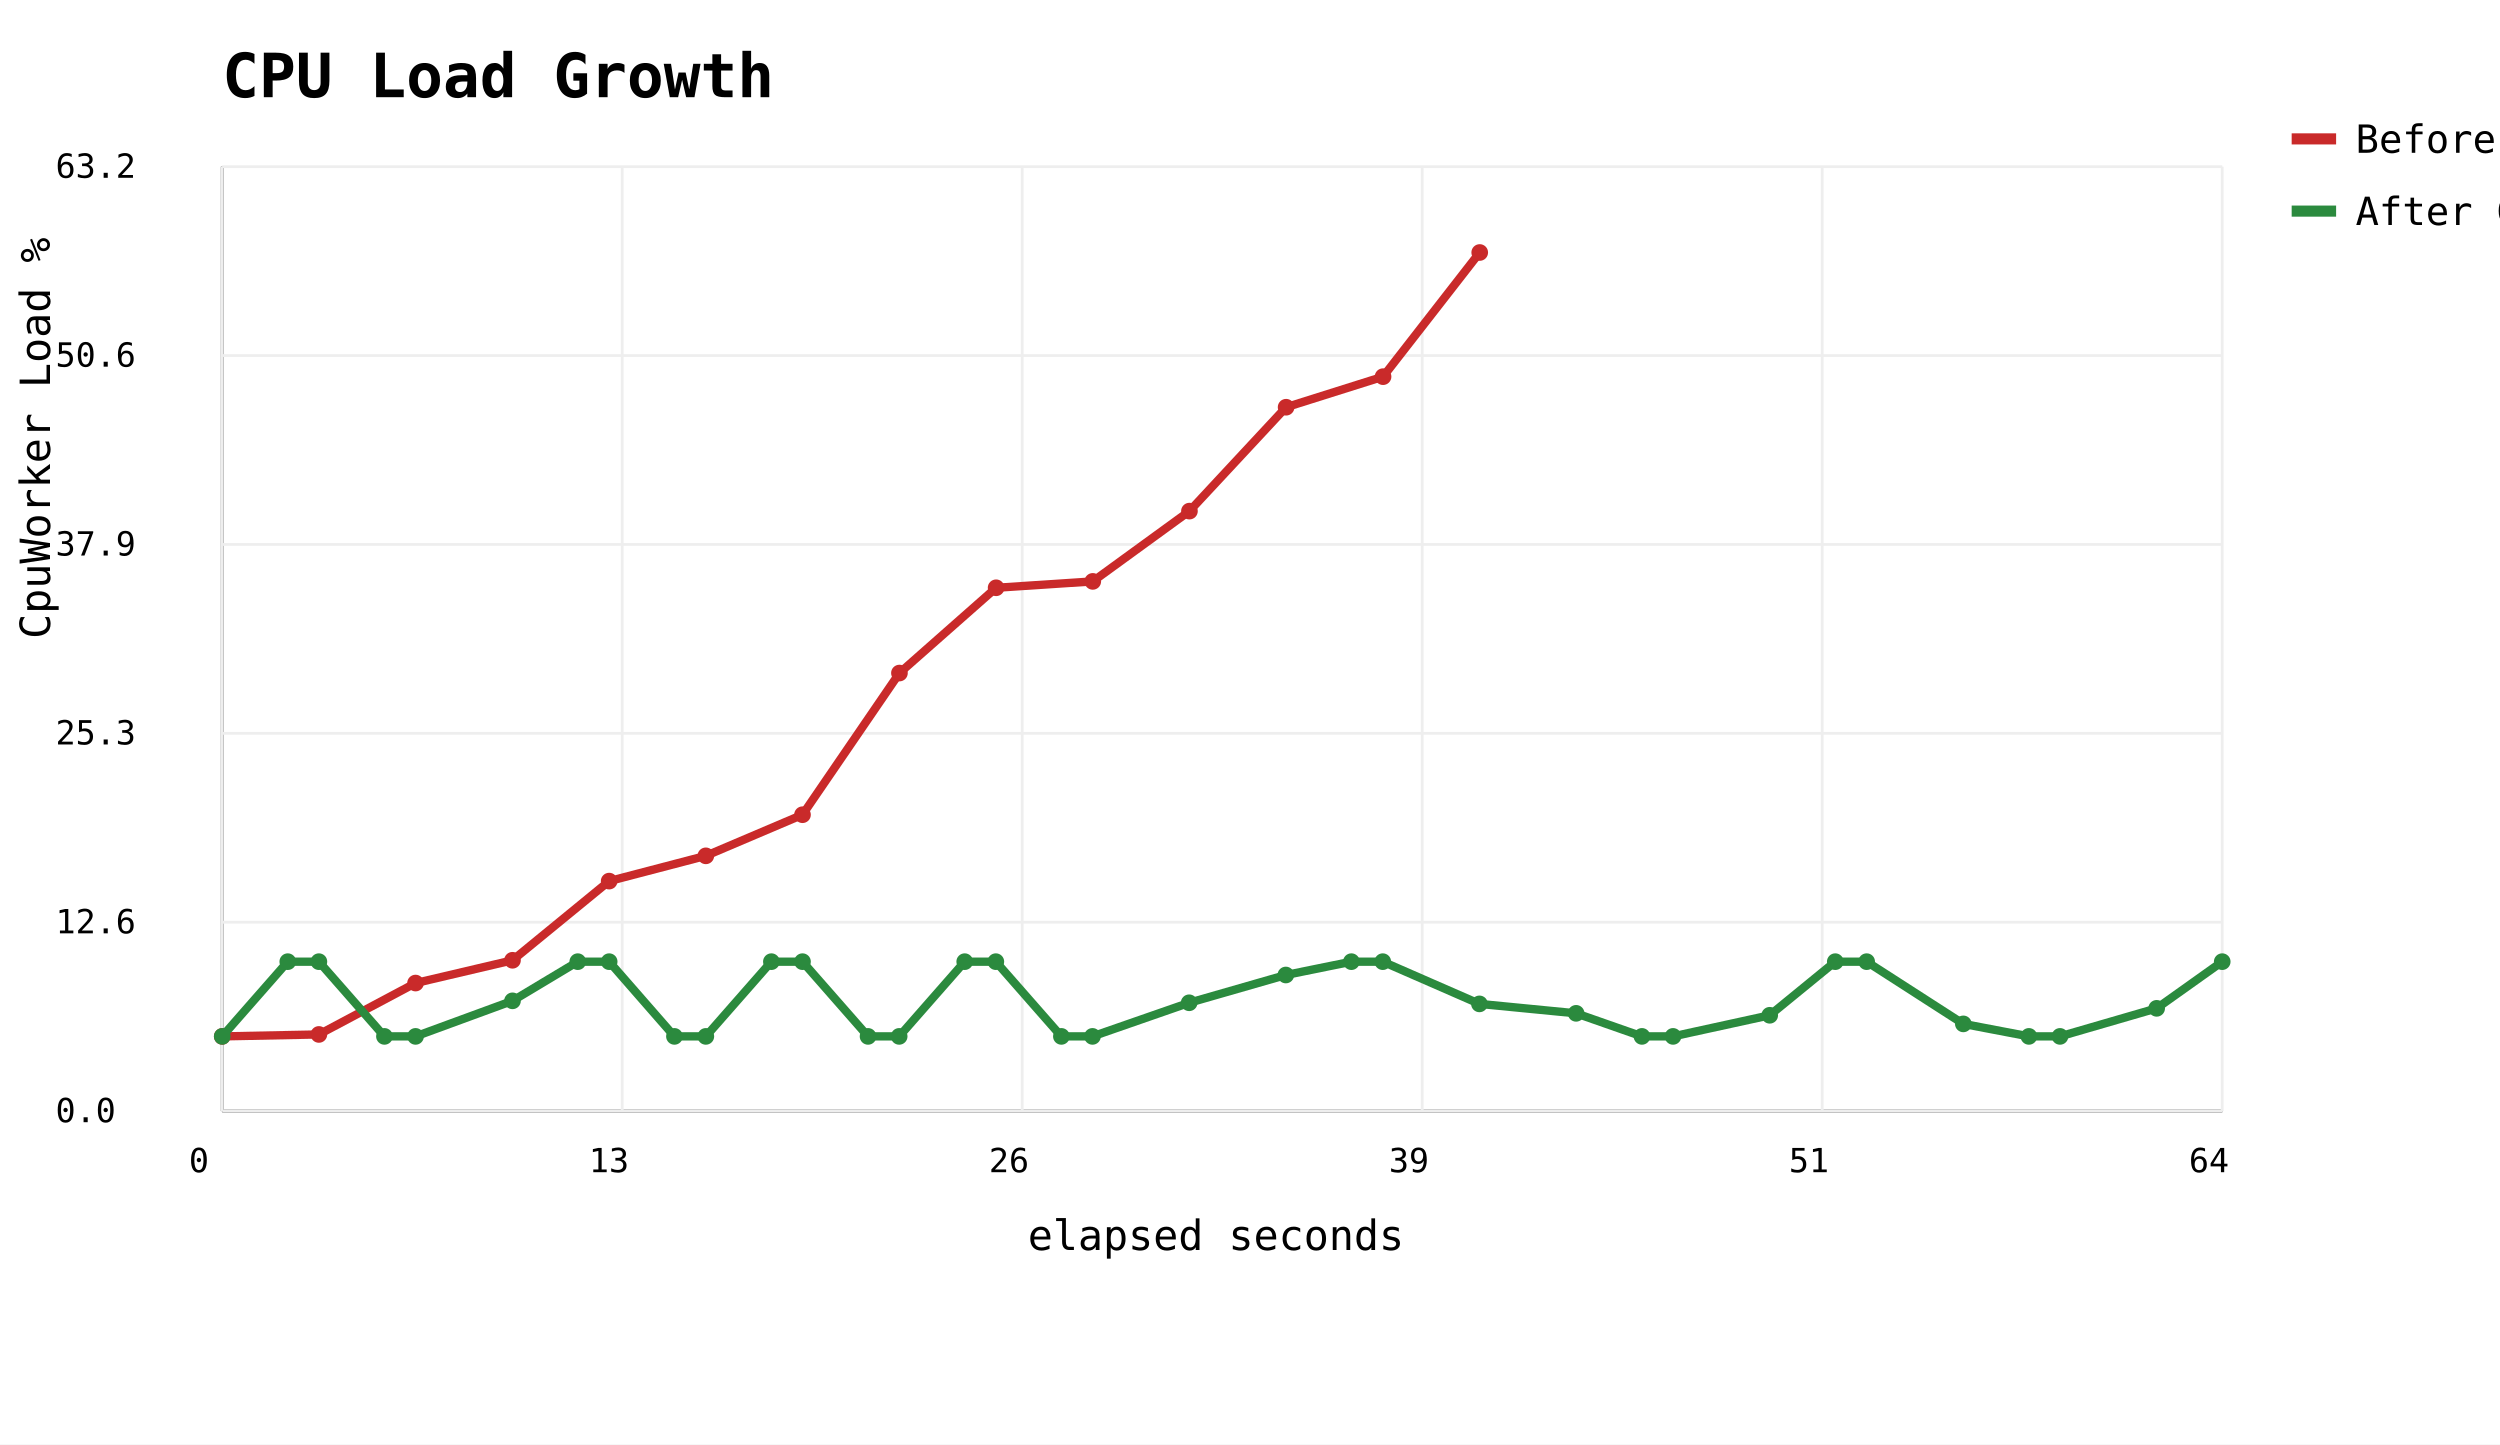
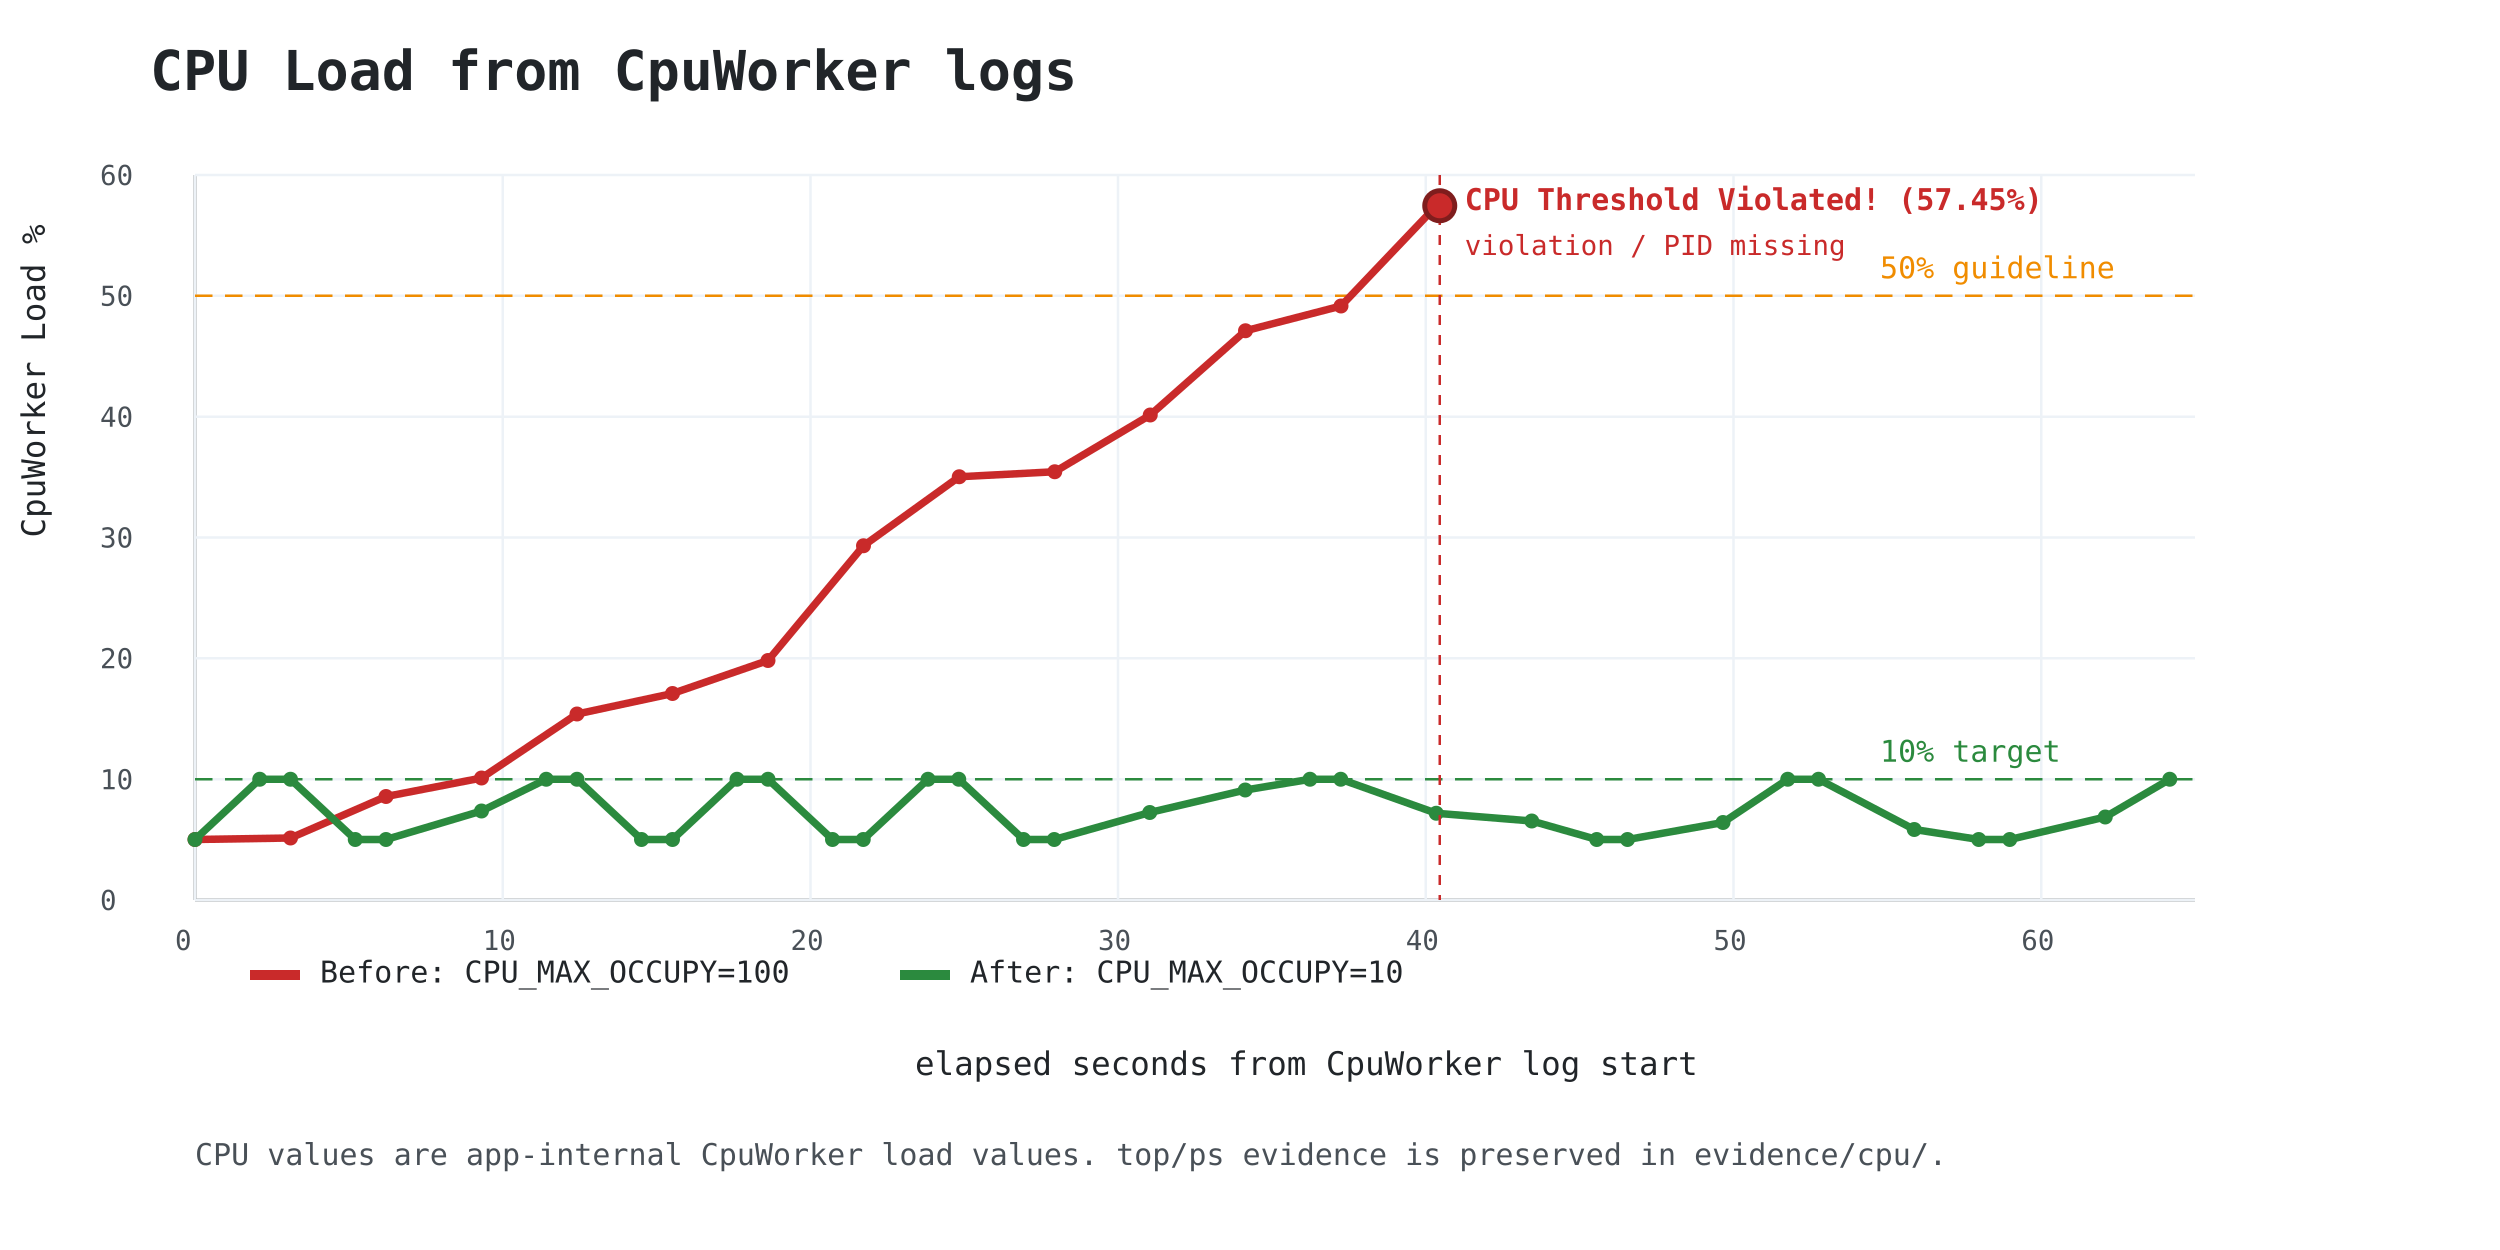
- <svg xmlns="http://www.w3.org/2000/svg" width="900" height="520" viewBox="0 0 900 520">
+ <svg xmlns="http://www.w3.org/2000/svg" width="1000" height="500" viewBox="0 0 1000 500">
  <rect width="100%" height="100%" fill="white" />
-   <text x="80" y="35" font-family="monospace" font-size="22" font-weight="bold">CPU Load Growth</text>
-   <line x1="80" y1="400" x2="800" y2="400" stroke="#333" />
-   <line x1="80" y1="60" x2="80" y2="400" stroke="#333" />
-   <text x="370" y="450" font-family="monospace" font-size="15">elapsed seconds</text>
-   <text x="18" y="230" font-family="monospace" font-size="15" transform="rotate(-90 18,230)">CpuWorker Load %</text>
-   <line x1="80.0" y1="60" x2="80.0" y2="400" stroke="#eee" />
-   <text x="68.0" y="422" font-family="monospace" font-size="12">0</text>
-   <line x1="224.0" y1="60" x2="224.0" y2="400" stroke="#eee" />
-   <text x="212.0" y="422" font-family="monospace" font-size="12">13</text>
-   <line x1="368.0" y1="60" x2="368.0" y2="400" stroke="#eee" />
-   <text x="356.0" y="422" font-family="monospace" font-size="12">26</text>
-   <line x1="512.0" y1="60" x2="512.0" y2="400" stroke="#eee" />
-   <text x="500.0" y="422" font-family="monospace" font-size="12">39</text>
-   <line x1="656.0" y1="60" x2="656.0" y2="400" stroke="#eee" />
-   <text x="644.0" y="422" font-family="monospace" font-size="12">51</text>
-   <line x1="800.0" y1="60" x2="800.0" y2="400" stroke="#eee" />
-   <text x="788.0" y="422" font-family="monospace" font-size="12">64</text>
-   <line x1="80" y1="400.0" x2="800" y2="400.0" stroke="#eee" />
-   <text x="20" y="404.0" font-family="monospace" font-size="12">0.0</text>
-   <line x1="80" y1="332.0" x2="800" y2="332.0" stroke="#eee" />
-   <text x="20" y="336.0" font-family="monospace" font-size="12">12.6</text>
-   <line x1="80" y1="264.0" x2="800" y2="264.0" stroke="#eee" />
-   <text x="20" y="268.0" font-family="monospace" font-size="12">25.3</text>
-   <line x1="80" y1="196.0" x2="800" y2="196.0" stroke="#eee" />
-   <text x="20" y="200.0" font-family="monospace" font-size="12">37.9</text>
-   <line x1="80" y1="128.0" x2="800" y2="128.0" stroke="#eee" />
-   <text x="20" y="132.0" font-family="monospace" font-size="12">50.6</text>
-   <line x1="80" y1="60.0" x2="800" y2="60.0" stroke="#eee" />
-   <text x="20" y="64.0" font-family="monospace" font-size="12">63.2</text>
-   <polyline points="80.0,373.1 114.8,372.4 149.6,353.9 184.5,345.7 219.3,317.2 254.1,308.1 288.9,293.3 323.8,242.3 358.6,211.6 393.4,209.3 428.2,184.0 463.0,146.6 497.9,135.6 532.7,90.9" fill="none" stroke="#c92a2a" stroke-width="3" />
-   <circle cx="80.0" cy="373.1" r="3" fill="#c92a2a" />
-   <circle cx="114.8" cy="372.4" r="3" fill="#c92a2a" />
-   <circle cx="149.6" cy="353.9" r="3" fill="#c92a2a" />
-   <circle cx="184.5" cy="345.7" r="3" fill="#c92a2a" />
-   <circle cx="219.3" cy="317.2" r="3" fill="#c92a2a" />
-   <circle cx="254.1" cy="308.1" r="3" fill="#c92a2a" />
-   <circle cx="288.9" cy="293.3" r="3" fill="#c92a2a" />
-   <circle cx="323.8" cy="242.3" r="3" fill="#c92a2a" />
-   <circle cx="358.6" cy="211.6" r="3" fill="#c92a2a" />
-   <circle cx="393.4" cy="209.3" r="3" fill="#c92a2a" />
-   <circle cx="428.2" cy="184.0" r="3" fill="#c92a2a" />
-   <circle cx="463.0" cy="146.6" r="3" fill="#c92a2a" />
-   <circle cx="497.9" cy="135.6" r="3" fill="#c92a2a" />
-   <circle cx="532.7" cy="90.9" r="3" fill="#c92a2a" />
-   <rect x="825" y="48" width="16" height="4" fill="#c92a2a" />
-   <text x="848" y="55" font-family="monospace" font-size="14">Before CPU_MAX_OCCUPY=100</text>
-   <polyline points="80.0,373.1 103.6,346.2 114.8,346.2 138.4,373.1 149.6,373.1 184.5,360.3 208.0,346.2 219.3,346.2 242.8,373.1 254.1,373.1 277.7,346.2 288.9,346.2 312.5,373.1 323.7,373.1 347.3,346.2 358.5,346.2 382.1,373.1 393.3,373.1 428.1,361.0 462.9,351.0 486.5,346.2 497.8,346.2 532.6,361.4 567.4,364.8 591.1,373.1 602.3,373.1 637.1,365.5 660.7,346.2 672.0,346.2 706.8,368.6 730.4,373.1 741.6,373.1 776.4,363.0 800.0,346.2" fill="none" stroke="#2b8a3e" stroke-width="3" />
-   <circle cx="80.0" cy="373.1" r="3" fill="#2b8a3e" />
-   <circle cx="103.6" cy="346.2" r="3" fill="#2b8a3e" />
-   <circle cx="114.8" cy="346.2" r="3" fill="#2b8a3e" />
-   <circle cx="138.4" cy="373.1" r="3" fill="#2b8a3e" />
-   <circle cx="149.6" cy="373.1" r="3" fill="#2b8a3e" />
-   <circle cx="184.5" cy="360.3" r="3" fill="#2b8a3e" />
-   <circle cx="208.0" cy="346.2" r="3" fill="#2b8a3e" />
-   <circle cx="219.3" cy="346.2" r="3" fill="#2b8a3e" />
-   <circle cx="242.8" cy="373.1" r="3" fill="#2b8a3e" />
-   <circle cx="254.1" cy="373.1" r="3" fill="#2b8a3e" />
-   <circle cx="277.7" cy="346.2" r="3" fill="#2b8a3e" />
-   <circle cx="288.9" cy="346.2" r="3" fill="#2b8a3e" />
-   <circle cx="312.5" cy="373.1" r="3" fill="#2b8a3e" />
-   <circle cx="323.7" cy="373.1" r="3" fill="#2b8a3e" />
-   <circle cx="347.3" cy="346.2" r="3" fill="#2b8a3e" />
-   <circle cx="358.5" cy="346.2" r="3" fill="#2b8a3e" />
-   <circle cx="382.1" cy="373.1" r="3" fill="#2b8a3e" />
-   <circle cx="393.3" cy="373.1" r="3" fill="#2b8a3e" />
-   <circle cx="428.1" cy="361.0" r="3" fill="#2b8a3e" />
-   <circle cx="462.9" cy="351.0" r="3" fill="#2b8a3e" />
-   <circle cx="486.5" cy="346.2" r="3" fill="#2b8a3e" />
-   <circle cx="497.8" cy="346.2" r="3" fill="#2b8a3e" />
-   <circle cx="532.6" cy="361.4" r="3" fill="#2b8a3e" />
-   <circle cx="567.4" cy="364.8" r="3" fill="#2b8a3e" />
-   <circle cx="591.1" cy="373.1" r="3" fill="#2b8a3e" />
-   <circle cx="602.3" cy="373.1" r="3" fill="#2b8a3e" />
-   <circle cx="637.1" cy="365.5" r="3" fill="#2b8a3e" />
-   <circle cx="660.7" cy="346.2" r="3" fill="#2b8a3e" />
-   <circle cx="672.0" cy="346.2" r="3" fill="#2b8a3e" />
-   <circle cx="706.8" cy="368.6" r="3" fill="#2b8a3e" />
-   <circle cx="730.4" cy="373.1" r="3" fill="#2b8a3e" />
-   <circle cx="741.6" cy="373.1" r="3" fill="#2b8a3e" />
-   <circle cx="776.4" cy="363.0" r="3" fill="#2b8a3e" />
-   <circle cx="800.0" cy="346.2" r="3" fill="#2b8a3e" />
-   <rect x="825" y="74" width="16" height="4" fill="#2b8a3e" />
-   <text x="848" y="81" font-family="monospace" font-size="14">After CPU_MAX_OCCUPY=10</text>
+   <text x="60.0" y="36.0" font-family="monospace" font-size="22" font-weight="bold" fill="#212529">CPU Load from CpuWorker logs</text>
+   <line x1="78" y1="360" x2="878" y2="360" stroke="#343a40" />
+   <line x1="78" y1="70" x2="78" y2="360" stroke="#343a40" />
+   <line x1="78.0" y1="70" x2="78.0" y2="360" stroke="#edf2f7" />
+   <text x="70.0" y="380.0" font-family="monospace" font-size="11" font-weight="normal" fill="#495057">0</text>
+   <line x1="201.1" y1="70" x2="201.1" y2="360" stroke="#edf2f7" />
+   <text x="193.1" y="380.0" font-family="monospace" font-size="11" font-weight="normal" fill="#495057">10</text>
+   <line x1="324.2" y1="70" x2="324.2" y2="360" stroke="#edf2f7" />
+   <text x="316.2" y="380.0" font-family="monospace" font-size="11" font-weight="normal" fill="#495057">20</text>
+   <line x1="447.2" y1="70" x2="447.2" y2="360" stroke="#edf2f7" />
+   <text x="439.2" y="380.0" font-family="monospace" font-size="11" font-weight="normal" fill="#495057">30</text>
+   <line x1="570.3" y1="70" x2="570.3" y2="360" stroke="#edf2f7" />
+   <text x="562.3" y="380.0" font-family="monospace" font-size="11" font-weight="normal" fill="#495057">40</text>
+   <line x1="693.4" y1="70" x2="693.4" y2="360" stroke="#edf2f7" />
+   <text x="685.4" y="380.0" font-family="monospace" font-size="11" font-weight="normal" fill="#495057">50</text>
+   <line x1="816.5" y1="70" x2="816.5" y2="360" stroke="#edf2f7" />
+   <text x="808.5" y="380.0" font-family="monospace" font-size="11" font-weight="normal" fill="#495057">60</text>
+   <line x1="78" y1="360.0" x2="878" y2="360.0" stroke="#edf2f7" />
+   <text x="40.0" y="364.0" font-family="monospace" font-size="11" font-weight="normal" fill="#495057">0</text>
+   <line x1="78" y1="311.7" x2="878" y2="311.7" stroke="#edf2f7" />
+   <text x="40.0" y="315.7" font-family="monospace" font-size="11" font-weight="normal" fill="#495057">10</text>
+   <line x1="78" y1="263.3" x2="878" y2="263.3" stroke="#edf2f7" />
+   <text x="40.0" y="267.3" font-family="monospace" font-size="11" font-weight="normal" fill="#495057">20</text>
+   <line x1="78" y1="215.0" x2="878" y2="215.0" stroke="#edf2f7" />
+   <text x="40.0" y="219.0" font-family="monospace" font-size="11" font-weight="normal" fill="#495057">30</text>
+   <line x1="78" y1="166.7" x2="878" y2="166.7" stroke="#edf2f7" />
+   <text x="40.0" y="170.7" font-family="monospace" font-size="11" font-weight="normal" fill="#495057">40</text>
+   <line x1="78" y1="118.3" x2="878" y2="118.3" stroke="#edf2f7" />
+   <text x="40.0" y="122.3" font-family="monospace" font-size="11" font-weight="normal" fill="#495057">50</text>
+   <line x1="78" y1="70.0" x2="878" y2="70.0" stroke="#edf2f7" />
+   <text x="40.0" y="74.0" font-family="monospace" font-size="11" font-weight="normal" fill="#495057">60</text>
+   <text x="18" y="215.0" font-family="monospace" font-size="13" fill="#212529" transform="rotate(-90 18,215.0)">CpuWorker Load %</text>
+   <line x1="78" y1="311.7" x2="878" y2="311.7" stroke="#2b8a3e" stroke-dasharray="7 5" />
+   <text x="752.0" y="304.7" font-family="monospace" font-size="12" font-weight="normal" fill="#2b8a3e">10% target</text>
+   <line x1="78" y1="118.3" x2="878" y2="118.3" stroke="#f08c00" stroke-dasharray="7 5" />
+   <text x="752.0" y="111.3" font-family="monospace" font-size="12" font-weight="normal" fill="#f08c00">50% guideline</text>
+   <polyline points="78.0,335.8 116.2,335.2 154.4,318.6 192.6,311.2 230.8,285.6 269.0,277.4 307.2,264.2 345.4,218.3 383.7,190.7 421.9,188.7 460.1,166.0 498.2,132.3 536.4,122.4 574.6,82.3 575.9,82.3" fill="none" stroke="#c92a2a" stroke-width="3" />
+   <circle cx="78.0" cy="335.8" r="3" fill="#c92a2a" />
+   <circle cx="116.2" cy="335.2" r="3" fill="#c92a2a" />
+   <circle cx="154.4" cy="318.6" r="3" fill="#c92a2a" />
+   <circle cx="192.6" cy="311.2" r="3" fill="#c92a2a" />
+   <circle cx="230.8" cy="285.6" r="3" fill="#c92a2a" />
+   <circle cx="269.0" cy="277.4" r="3" fill="#c92a2a" />
+   <circle cx="307.2" cy="264.2" r="3" fill="#c92a2a" />
+   <circle cx="345.4" cy="218.3" r="3" fill="#c92a2a" />
+   <circle cx="383.7" cy="190.7" r="3" fill="#c92a2a" />
+   <circle cx="421.9" cy="188.7" r="3" fill="#c92a2a" />
+   <circle cx="460.1" cy="166.0" r="3" fill="#c92a2a" />
+   <circle cx="498.2" cy="132.3" r="3" fill="#c92a2a" />
+   <circle cx="536.4" cy="122.4" r="3" fill="#c92a2a" />
+   <circle cx="574.6" cy="82.3" r="3" fill="#c92a2a" />
+   <circle cx="575.9" cy="82.3" r="3" fill="#c92a2a" />
+   <polyline points="78.0,335.8 103.9,311.7 116.2,311.7 142.1,335.8 154.4,335.8 192.6,324.4 218.5,311.7 230.8,311.7 256.6,335.8 269.0,335.8 294.8,311.7 307.2,311.7 333.0,335.8 345.3,335.8 371.2,311.7 383.5,311.7 409.4,335.8 421.7,335.8 459.9,325.0 498.1,316.0 524.0,311.7 536.3,311.7 574.5,325.3 612.7,328.4 638.7,335.8 651.0,335.8 689.2,329.0 715.1,311.7 727.4,311.7 765.7,331.8 791.5,335.8 803.9,335.8 842.1,326.8 867.9,311.7" fill="none" stroke="#2b8a3e" stroke-width="3" />
+   <circle cx="78.0" cy="335.8" r="3" fill="#2b8a3e" />
+   <circle cx="103.9" cy="311.7" r="3" fill="#2b8a3e" />
+   <circle cx="116.2" cy="311.7" r="3" fill="#2b8a3e" />
+   <circle cx="142.1" cy="335.8" r="3" fill="#2b8a3e" />
+   <circle cx="154.4" cy="335.8" r="3" fill="#2b8a3e" />
+   <circle cx="192.6" cy="324.4" r="3" fill="#2b8a3e" />
+   <circle cx="218.5" cy="311.7" r="3" fill="#2b8a3e" />
+   <circle cx="230.8" cy="311.7" r="3" fill="#2b8a3e" />
+   <circle cx="256.6" cy="335.8" r="3" fill="#2b8a3e" />
+   <circle cx="269.0" cy="335.8" r="3" fill="#2b8a3e" />
+   <circle cx="294.8" cy="311.7" r="3" fill="#2b8a3e" />
+   <circle cx="307.2" cy="311.7" r="3" fill="#2b8a3e" />
+   <circle cx="333.0" cy="335.8" r="3" fill="#2b8a3e" />
+   <circle cx="345.3" cy="335.8" r="3" fill="#2b8a3e" />
+   <circle cx="371.2" cy="311.7" r="3" fill="#2b8a3e" />
+   <circle cx="383.5" cy="311.7" r="3" fill="#2b8a3e" />
+   <circle cx="409.4" cy="335.8" r="3" fill="#2b8a3e" />
+   <circle cx="421.7" cy="335.8" r="3" fill="#2b8a3e" />
+   <circle cx="459.9" cy="325.0" r="3" fill="#2b8a3e" />
+   <circle cx="498.1" cy="316.0" r="3" fill="#2b8a3e" />
+   <circle cx="524.0" cy="311.7" r="3" fill="#2b8a3e" />
+   <circle cx="536.3" cy="311.7" r="3" fill="#2b8a3e" />
+   <circle cx="574.5" cy="325.3" r="3" fill="#2b8a3e" />
+   <circle cx="612.7" cy="328.4" r="3" fill="#2b8a3e" />
+   <circle cx="638.7" cy="335.8" r="3" fill="#2b8a3e" />
+   <circle cx="651.0" cy="335.8" r="3" fill="#2b8a3e" />
+   <circle cx="689.2" cy="329.0" r="3" fill="#2b8a3e" />
+   <circle cx="715.1" cy="311.7" r="3" fill="#2b8a3e" />
+   <circle cx="727.4" cy="311.7" r="3" fill="#2b8a3e" />
+   <circle cx="765.7" cy="331.8" r="3" fill="#2b8a3e" />
+   <circle cx="791.5" cy="335.8" r="3" fill="#2b8a3e" />
+   <circle cx="803.9" cy="335.8" r="3" fill="#2b8a3e" />
+   <circle cx="842.1" cy="326.8" r="3" fill="#2b8a3e" />
+   <circle cx="867.9" cy="311.7" r="3" fill="#2b8a3e" />
+   <line x1="575.9" y1="70" x2="575.9" y2="360" stroke="#c92a2a" stroke-dasharray="4 4" />
+   <circle cx="575.9" cy="82.3" r="6" fill="#c92a2a" stroke="#7f1d1d" stroke-width="2" />
+   <text x="585.9" y="84.0" font-family="monospace" font-size="12" font-weight="bold" fill="#c92a2a">CPU Threshold Violated! (57.45%)</text>
+   <text x="585.9" y="102.0" font-family="monospace" font-size="11" font-weight="normal" fill="#c92a2a">violation / PID missing</text>
+   <rect x="100" y="388" width="20" height="4" fill="#c92a2a" />
+   <text x="128.0" y="393.0" font-family="monospace" font-size="12" font-weight="normal" fill="#212529">Before: CPU_MAX_OCCUPY=100</text>
+   <rect x="360" y="388" width="20" height="4" fill="#2b8a3e" />
+   <text x="388.0" y="393.0" font-family="monospace" font-size="12" font-weight="normal" fill="#212529">After: CPU_MAX_OCCUPY=10</text>
+   <text x="366.0" y="430.0" font-family="monospace" font-size="13" font-weight="normal" fill="#212529">elapsed seconds from CpuWorker log start</text>
+   <text x="78.0" y="466.0" font-family="monospace" font-size="12" font-weight="normal" fill="#495057">CPU values are app-internal CpuWorker load values. top/ps evidence is preserved in evidence/cpu/.</text>
</svg>
